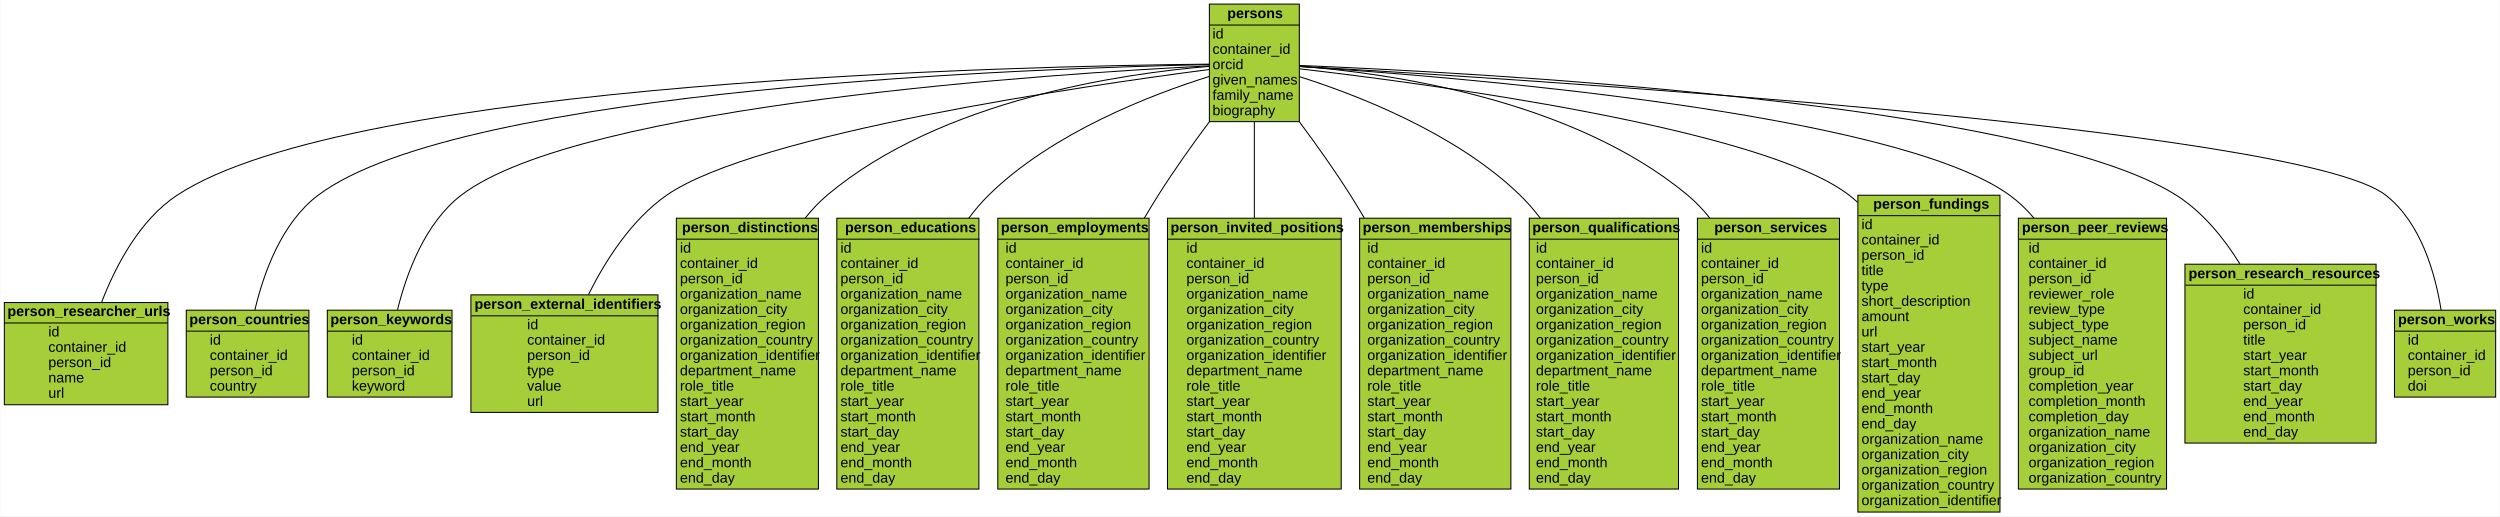
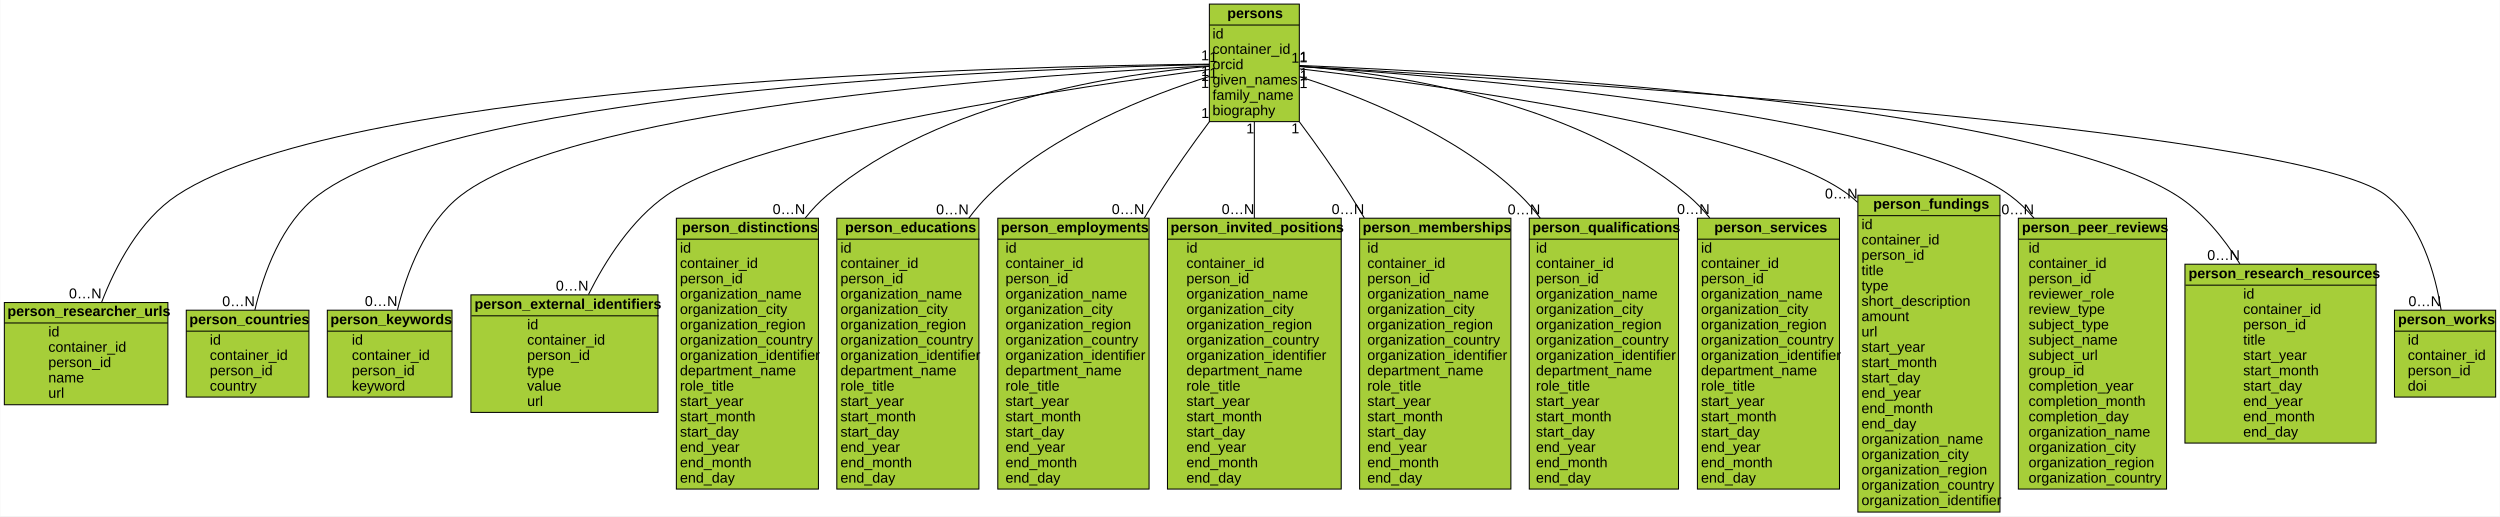
<svg xmlns="http://www.w3.org/2000/svg" width="2446pt" height="505pt" viewBox="0.00 0.00 2445.50 505.00">
  <g id="graph0" class="graph" transform="scale(1 1) rotate(0) translate(4 501)">
    <polygon fill="white" stroke="transparent" points="-4,4 -4,-501 2441.5,-501 2441.5,4 -4,4" />
    <g id="node1" class="node">
      <polygon fill="#a6ce39" stroke="transparent" points="1267,-497 1179,-497 1179,-382 1267,-382 1267,-497" />
      <text text-anchor="start" x="1196.5" y="-483.3" font-family="Arial" font-weight="bold" font-size="14.00">persons</text>
      <text text-anchor="start" x="1182" y="-463.3" font-family="Arial" font-size="14.00">id</text>
      <text text-anchor="start" x="1182" y="-448.3" font-family="Arial" font-size="14.00">container_id</text>
      <text text-anchor="start" x="1182" y="-433.3" font-family="Arial" font-size="14.00">orcid</text>
      <text text-anchor="start" x="1182" y="-418.3" font-family="Arial" font-size="14.00">given_names</text>
      <text text-anchor="start" x="1182" y="-403.3" font-family="Arial" font-size="14.00">family_name</text>
      <text text-anchor="start" x="1182" y="-388.3" font-family="Arial" font-size="14.00">biography</text>
      <polygon fill="black" stroke="black" points="1179,-476.5 1179,-476.5 1267,-476.5 1267,-476.5 1179,-476.5" />
      <polygon fill="none" stroke="black" points="1179,-382 1179,-497 1267,-497 1267,-382 1179,-382" />
    </g>
    <g id="node2" class="node">
      <polygon fill="#a6ce39" stroke="transparent" points="160,-205 0,-205 0,-105 160,-105 160,-205" />
      <text text-anchor="start" x="3" y="-191.8" font-family="Arial" font-weight="bold" font-size="14.00">person_researcher_urls</text>
      <text text-anchor="start" x="43" y="-171.8" font-family="Arial" font-size="14.00">id</text>
      <text text-anchor="start" x="43" y="-156.8" font-family="Arial" font-size="14.00">container_id</text>
      <text text-anchor="start" x="43" y="-141.8" font-family="Arial" font-size="14.00">person_id</text>
      <text text-anchor="start" x="43" y="-126.8" font-family="Arial" font-size="14.00">name</text>
      <text text-anchor="start" x="43" y="-111.8" font-family="Arial" font-size="14.00">url</text>
      <polygon fill="black" stroke="black" points="0,-185 0,-185 160,-185 160,-185 0,-185" />
      <polygon fill="none" stroke="black" points="0,-105 0,-205 160,-205 160,-105 0,-105" />
    </g>
    <g id="edge1" class="edge">
      <path fill="none" stroke="black" d="M1178.81,-438.25C1000.96,-436.48 338.93,-422.32 169,-310 132.16,-285.65 108.71,-240.45 95.18,-205.29" />
+       <text text-anchor="middle" x="79.18" y="-209.09" font-family="Arial" font-size="14.00">0…N</text>
+       <text text-anchor="middle" x="1174.81" y="-442.05" font-family="Arial" font-size="14.00">1</text>
    </g>
    <g id="node3" class="node">
      <polygon fill="#a6ce39" stroke="transparent" points="298,-197.5 178,-197.5 178,-112.5 298,-112.5 298,-197.5" />
      <text text-anchor="start" x="181" y="-183.8" font-family="Arial" font-weight="bold" font-size="14.00">person_countries</text>
      <text text-anchor="start" x="201" y="-163.8" font-family="Arial" font-size="14.00">id</text>
      <text text-anchor="start" x="201" y="-148.8" font-family="Arial" font-size="14.00">container_id</text>
      <text text-anchor="start" x="201" y="-133.8" font-family="Arial" font-size="14.00">person_id</text>
      <text text-anchor="start" x="201" y="-118.8" font-family="Arial" font-size="14.00">country</text>
      <polygon fill="black" stroke="black" points="178,-177 178,-177 298,-177 298,-177 178,-177" />
      <polygon fill="none" stroke="black" points="178,-112.5 178,-197.5 298,-197.5 298,-112.5 178,-112.5" />
    </g>
    <g id="edge2" class="edge">
      <path fill="none" stroke="black" d="M1178.82,-437.82C1015.38,-434.49 447.25,-415.4 307,-310 271.17,-283.07 253.52,-233.32 245.12,-197.65" />
+       <text text-anchor="middle" x="229.12" y="-201.45" font-family="Arial" font-size="14.00">0…N</text>
+       <text text-anchor="middle" x="1174.82" y="-426.62" font-family="Arial" font-size="14.00">1</text>
    </g>
    <g id="node4" class="node">
      <polygon fill="#a6ce39" stroke="transparent" points="438,-197.5 316,-197.5 316,-112.5 438,-112.5 438,-197.5" />
      <text text-anchor="start" x="319" y="-183.8" font-family="Arial" font-weight="bold" font-size="14.00">person_keywords</text>
      <text text-anchor="start" x="340" y="-163.8" font-family="Arial" font-size="14.00">id</text>
      <text text-anchor="start" x="340" y="-148.8" font-family="Arial" font-size="14.00">container_id</text>
      <text text-anchor="start" x="340" y="-133.8" font-family="Arial" font-size="14.00">person_id</text>
      <text text-anchor="start" x="340" y="-118.8" font-family="Arial" font-size="14.00">keyword</text>
      <polygon fill="black" stroke="black" points="316,-177 316,-177 438,-177 438,-177 316,-177" />
      <polygon fill="none" stroke="black" points="316,-112.5 316,-197.5 438,-197.5 438,-112.5 316,-112.5" />
    </g>
    <g id="edge3" class="edge">
      <path fill="none" stroke="black" d="M1178.88,-436.55C1032.2,-429.28 563.56,-399.38 447,-310 411.46,-282.75 393.42,-233.32 384.65,-197.8" />
+       <text text-anchor="middle" x="368.65" y="-201.6" font-family="Arial" font-size="14.00">0…N</text>
+       <text text-anchor="middle" x="1182.88" y="-440.35" font-family="Arial" font-size="14.00">1</text>
    </g>
    <g id="node5" class="node">
      <polygon fill="#a6ce39" stroke="transparent" points="639.5,-212.5 456.5,-212.5 456.5,-97.5 639.5,-97.5 639.5,-212.5" />
      <text text-anchor="start" x="460" y="-198.8" font-family="Arial" font-weight="bold" font-size="14.00">person_external_identifiers</text>
      <text text-anchor="start" x="511.5" y="-178.8" font-family="Arial" font-size="14.00">id</text>
      <text text-anchor="start" x="511.5" y="-163.8" font-family="Arial" font-size="14.00">container_id</text>
      <text text-anchor="start" x="511.5" y="-148.8" font-family="Arial" font-size="14.00">person_id</text>
      <text text-anchor="start" x="511.5" y="-133.8" font-family="Arial" font-size="14.00">type</text>
      <text text-anchor="start" x="511.5" y="-118.8" font-family="Arial" font-size="14.00">value</text>
      <text text-anchor="start" x="511.5" y="-103.8" font-family="Arial" font-size="14.00">url</text>
      <polygon fill="black" stroke="black" points="457,-192 457,-192 640,-192 640,-192 457,-192" />
      <polygon fill="none" stroke="black" points="456.5,-97.5 456.5,-212.5 639.5,-212.5 639.5,-97.5 456.5,-97.5" />
    </g>
    <g id="edge4" class="edge">
      <path fill="none" stroke="black" d="M1178.72,-432.99C1059.57,-417.48 735.25,-370.64 648,-310 613.58,-286.08 588.13,-246.1 571.53,-212.87" />
+       <text text-anchor="middle" x="555.53" y="-216.67" font-family="Arial" font-size="14.00">0…N</text>
+       <text text-anchor="middle" x="1174.72" y="-421.79" font-family="Arial" font-size="14.00">1</text>
    </g>
    <g id="node6" class="node">
      <polygon fill="#a6ce39" stroke="transparent" points="796.5,-287.5 657.5,-287.5 657.5,-22.5 796.5,-22.5 796.5,-287.5" />
      <text text-anchor="start" x="663" y="-273.8" font-family="Arial" font-weight="bold" font-size="14.00">person_distinctions</text>
      <text text-anchor="start" x="661" y="-253.8" font-family="Arial" font-size="14.00">id</text>
      <text text-anchor="start" x="661" y="-238.8" font-family="Arial" font-size="14.00">container_id</text>
      <text text-anchor="start" x="661" y="-223.8" font-family="Arial" font-size="14.00">person_id</text>
      <text text-anchor="start" x="661" y="-208.8" font-family="Arial" font-size="14.00">organization_name</text>
      <text text-anchor="start" x="661" y="-193.8" font-family="Arial" font-size="14.00">organization_city</text>
      <text text-anchor="start" x="661" y="-178.8" font-family="Arial" font-size="14.00">organization_region</text>
      <text text-anchor="start" x="661" y="-163.8" font-family="Arial" font-size="14.00">organization_country</text>
      <text text-anchor="start" x="661" y="-148.8" font-family="Arial" font-size="14.00">organization_identifier</text>
      <text text-anchor="start" x="661" y="-133.8" font-family="Arial" font-size="14.00">department_name</text>
      <text text-anchor="start" x="661" y="-118.8" font-family="Arial" font-size="14.00">role_title</text>
      <text text-anchor="start" x="661" y="-103.8" font-family="Arial" font-size="14.00">start_year</text>
      <text text-anchor="start" x="661" y="-88.8" font-family="Arial" font-size="14.00">start_month</text>
      <text text-anchor="start" x="661" y="-73.8" font-family="Arial" font-size="14.00">start_day</text>
      <text text-anchor="start" x="661" y="-58.8" font-family="Arial" font-size="14.00">end_year</text>
      <text text-anchor="start" x="661" y="-43.8" font-family="Arial" font-size="14.00">end_month</text>
      <text text-anchor="start" x="661" y="-28.8" font-family="Arial" font-size="14.00">end_day</text>
      <polygon fill="black" stroke="black" points="658,-267 658,-267 797,-267 797,-267 658,-267" />
      <polygon fill="none" stroke="black" points="657.5,-22.5 657.5,-287.5 796.5,-287.5 796.5,-22.5 657.5,-22.5" />
    </g>
    <g id="edge5" class="edge">
      <path fill="none" stroke="black" d="M1178.91,-436.06C1096.33,-429.31 916.63,-404.04 805,-310 797.21,-303.43 790.11,-295.9 783.66,-287.76" />
+       <text text-anchor="middle" x="767.66" y="-291.56" font-family="Arial" font-size="14.00">0…N</text>
+       <text text-anchor="middle" x="1182.91" y="-424.86" font-family="Arial" font-size="14.00">1</text>
    </g>
    <g id="node7" class="node">
      <polygon fill="#a6ce39" stroke="transparent" points="953.5,-287.5 814.5,-287.5 814.5,-22.5 953.5,-22.5 953.5,-287.5" />
      <text text-anchor="start" x="822.5" y="-273.8" font-family="Arial" font-weight="bold" font-size="14.00">person_educations</text>
      <text text-anchor="start" x="818" y="-253.8" font-family="Arial" font-size="14.00">id</text>
      <text text-anchor="start" x="818" y="-238.8" font-family="Arial" font-size="14.00">container_id</text>
      <text text-anchor="start" x="818" y="-223.8" font-family="Arial" font-size="14.00">person_id</text>
      <text text-anchor="start" x="818" y="-208.8" font-family="Arial" font-size="14.00">organization_name</text>
      <text text-anchor="start" x="818" y="-193.8" font-family="Arial" font-size="14.00">organization_city</text>
      <text text-anchor="start" x="818" y="-178.8" font-family="Arial" font-size="14.00">organization_region</text>
      <text text-anchor="start" x="818" y="-163.8" font-family="Arial" font-size="14.00">organization_country</text>
      <text text-anchor="start" x="818" y="-148.8" font-family="Arial" font-size="14.00">organization_identifier</text>
      <text text-anchor="start" x="818" y="-133.8" font-family="Arial" font-size="14.00">department_name</text>
      <text text-anchor="start" x="818" y="-118.8" font-family="Arial" font-size="14.00">role_title</text>
      <text text-anchor="start" x="818" y="-103.8" font-family="Arial" font-size="14.00">start_year</text>
      <text text-anchor="start" x="818" y="-88.8" font-family="Arial" font-size="14.00">start_month</text>
      <text text-anchor="start" x="818" y="-73.8" font-family="Arial" font-size="14.00">start_day</text>
      <text text-anchor="start" x="818" y="-58.8" font-family="Arial" font-size="14.00">end_year</text>
      <text text-anchor="start" x="818" y="-43.8" font-family="Arial" font-size="14.00">end_month</text>
      <text text-anchor="start" x="818" y="-28.8" font-family="Arial" font-size="14.00">end_day</text>
      <polygon fill="black" stroke="black" points="815,-267 815,-267 954,-267 954,-267 815,-267" />
      <polygon fill="none" stroke="black" points="814.5,-22.5 814.5,-287.5 953.5,-287.5 953.5,-22.5 814.5,-22.5" />
    </g>
    <g id="edge6" class="edge">
      <path fill="none" stroke="black" d="M1178.79,-426.17C1122.53,-408.54 1025.23,-371.31 963,-310 956.04,-303.15 949.58,-295.55 943.6,-287.51" />
+       <text text-anchor="middle" x="927.6" y="-291.31" font-family="Arial" font-size="14.00">0…N</text>
+       <text text-anchor="middle" x="1174.79" y="-414.97" font-family="Arial" font-size="14.00">1</text>
    </g>
    <g id="node8" class="node">
      <polygon fill="#a6ce39" stroke="transparent" points="1120,-287.5 972,-287.5 972,-22.5 1120,-22.5 1120,-287.5" />
      <text text-anchor="start" x="975" y="-273.8" font-family="Arial" font-weight="bold" font-size="14.00">person_employments</text>
      <text text-anchor="start" x="979.5" y="-253.8" font-family="Arial" font-size="14.00">id</text>
      <text text-anchor="start" x="979.5" y="-238.8" font-family="Arial" font-size="14.00">container_id</text>
      <text text-anchor="start" x="979.5" y="-223.8" font-family="Arial" font-size="14.00">person_id</text>
      <text text-anchor="start" x="979.5" y="-208.8" font-family="Arial" font-size="14.00">organization_name</text>
      <text text-anchor="start" x="979.5" y="-193.8" font-family="Arial" font-size="14.00">organization_city</text>
      <text text-anchor="start" x="979.5" y="-178.8" font-family="Arial" font-size="14.00">organization_region</text>
      <text text-anchor="start" x="979.5" y="-163.8" font-family="Arial" font-size="14.00">organization_country</text>
      <text text-anchor="start" x="979.5" y="-148.8" font-family="Arial" font-size="14.00">organization_identifier</text>
      <text text-anchor="start" x="979.5" y="-133.8" font-family="Arial" font-size="14.00">department_name</text>
      <text text-anchor="start" x="979.5" y="-118.8" font-family="Arial" font-size="14.00">role_title</text>
      <text text-anchor="start" x="979.5" y="-103.8" font-family="Arial" font-size="14.00">start_year</text>
      <text text-anchor="start" x="979.5" y="-88.8" font-family="Arial" font-size="14.00">start_month</text>
      <text text-anchor="start" x="979.5" y="-73.8" font-family="Arial" font-size="14.00">start_day</text>
      <text text-anchor="start" x="979.5" y="-58.8" font-family="Arial" font-size="14.00">end_year</text>
      <text text-anchor="start" x="979.5" y="-43.8" font-family="Arial" font-size="14.00">end_month</text>
      <text text-anchor="start" x="979.5" y="-28.8" font-family="Arial" font-size="14.00">end_day</text>
      <polygon fill="black" stroke="black" points="972,-267 972,-267 1120,-267 1120,-267 972,-267" />
      <polygon fill="none" stroke="black" points="972,-22.5 972,-287.5 1120,-287.5 1120,-22.5 972,-22.5" />
    </g>
    <g id="edge7" class="edge">
      <path fill="none" stroke="black" d="M1178.92,-381.78C1162.55,-359.83 1144.27,-334.19 1129,-310 1124.46,-302.81 1119.92,-295.35 1115.44,-287.76" />
+       <text text-anchor="middle" x="1099.44" y="-291.56" font-family="Arial" font-size="14.00">0…N</text>
+       <text text-anchor="middle" x="1174.92" y="-385.58" font-family="Arial" font-size="14.00">1</text>
    </g>
    <g id="node9" class="node">
      <polygon fill="#a6ce39" stroke="transparent" points="1308,-287.5 1138,-287.5 1138,-22.5 1308,-22.5 1308,-287.5" />
      <text text-anchor="start" x="1141" y="-273.8" font-family="Arial" font-weight="bold" font-size="14.00">person_invited_positions</text>
      <text text-anchor="start" x="1156.5" y="-253.8" font-family="Arial" font-size="14.00">id</text>
      <text text-anchor="start" x="1156.5" y="-238.8" font-family="Arial" font-size="14.00">container_id</text>
      <text text-anchor="start" x="1156.5" y="-223.8" font-family="Arial" font-size="14.00">person_id</text>
      <text text-anchor="start" x="1156.5" y="-208.8" font-family="Arial" font-size="14.00">organization_name</text>
      <text text-anchor="start" x="1156.5" y="-193.8" font-family="Arial" font-size="14.00">organization_city</text>
      <text text-anchor="start" x="1156.5" y="-178.8" font-family="Arial" font-size="14.00">organization_region</text>
      <text text-anchor="start" x="1156.5" y="-163.8" font-family="Arial" font-size="14.00">organization_country</text>
      <text text-anchor="start" x="1156.5" y="-148.8" font-family="Arial" font-size="14.00">organization_identifier</text>
      <text text-anchor="start" x="1156.5" y="-133.8" font-family="Arial" font-size="14.00">department_name</text>
      <text text-anchor="start" x="1156.5" y="-118.8" font-family="Arial" font-size="14.00">role_title</text>
      <text text-anchor="start" x="1156.5" y="-103.8" font-family="Arial" font-size="14.00">start_year</text>
      <text text-anchor="start" x="1156.5" y="-88.8" font-family="Arial" font-size="14.00">start_month</text>
      <text text-anchor="start" x="1156.5" y="-73.8" font-family="Arial" font-size="14.00">start_day</text>
      <text text-anchor="start" x="1156.5" y="-58.8" font-family="Arial" font-size="14.00">end_year</text>
      <text text-anchor="start" x="1156.5" y="-43.8" font-family="Arial" font-size="14.00">end_month</text>
      <text text-anchor="start" x="1156.5" y="-28.8" font-family="Arial" font-size="14.00">end_day</text>
      <polygon fill="black" stroke="black" points="1138,-267 1138,-267 1308,-267 1308,-267 1138,-267" />
      <polygon fill="none" stroke="black" points="1138,-22.5 1138,-287.5 1308,-287.5 1308,-22.5 1138,-22.5" />
    </g>
    <g id="edge8" class="edge">
      <path fill="none" stroke="black" d="M1223,-381.67C1223,-354.52 1223,-320.8 1223,-287.77" />
+       <text text-anchor="middle" x="1207" y="-291.57" font-family="Arial" font-size="14.00">0…N</text>
+       <text text-anchor="middle" x="1219" y="-370.47" font-family="Arial" font-size="14.00">1</text>
    </g>
    <g id="node10" class="node">
      <polygon fill="#a6ce39" stroke="transparent" points="1474,-287.5 1326,-287.5 1326,-22.5 1474,-22.5 1474,-287.5" />
      <text text-anchor="start" x="1329" y="-273.8" font-family="Arial" font-weight="bold" font-size="14.00">person_memberships</text>
      <text text-anchor="start" x="1333.5" y="-253.8" font-family="Arial" font-size="14.00">id</text>
      <text text-anchor="start" x="1333.5" y="-238.8" font-family="Arial" font-size="14.00">container_id</text>
      <text text-anchor="start" x="1333.5" y="-223.8" font-family="Arial" font-size="14.00">person_id</text>
      <text text-anchor="start" x="1333.5" y="-208.8" font-family="Arial" font-size="14.00">organization_name</text>
      <text text-anchor="start" x="1333.5" y="-193.8" font-family="Arial" font-size="14.00">organization_city</text>
      <text text-anchor="start" x="1333.5" y="-178.8" font-family="Arial" font-size="14.00">organization_region</text>
      <text text-anchor="start" x="1333.5" y="-163.8" font-family="Arial" font-size="14.00">organization_country</text>
      <text text-anchor="start" x="1333.5" y="-148.8" font-family="Arial" font-size="14.00">organization_identifier</text>
      <text text-anchor="start" x="1333.5" y="-133.8" font-family="Arial" font-size="14.00">department_name</text>
      <text text-anchor="start" x="1333.5" y="-118.8" font-family="Arial" font-size="14.00">role_title</text>
      <text text-anchor="start" x="1333.5" y="-103.8" font-family="Arial" font-size="14.00">start_year</text>
      <text text-anchor="start" x="1333.5" y="-88.8" font-family="Arial" font-size="14.00">start_month</text>
      <text text-anchor="start" x="1333.5" y="-73.8" font-family="Arial" font-size="14.00">start_day</text>
      <text text-anchor="start" x="1333.5" y="-58.8" font-family="Arial" font-size="14.00">end_year</text>
      <text text-anchor="start" x="1333.5" y="-43.8" font-family="Arial" font-size="14.00">end_month</text>
      <text text-anchor="start" x="1333.5" y="-28.8" font-family="Arial" font-size="14.00">end_day</text>
      <polygon fill="black" stroke="black" points="1326,-267 1326,-267 1474,-267 1474,-267 1326,-267" />
      <polygon fill="none" stroke="black" points="1326,-22.5 1326,-287.5 1474,-287.5 1474,-22.5 1326,-22.5" />
    </g>
    <g id="edge9" class="edge">
      <path fill="none" stroke="black" d="M1267.08,-381.78C1283.45,-359.83 1301.73,-334.19 1317,-310 1321.54,-302.81 1326.08,-295.35 1330.56,-287.76" />
+       <text text-anchor="middle" x="1314.56" y="-291.56" font-family="Arial" font-size="14.00">0…N</text>
+       <text text-anchor="middle" x="1263.08" y="-370.58" font-family="Arial" font-size="14.00">1</text>
    </g>
    <g id="node11" class="node">
      <polygon fill="#a6ce39" stroke="transparent" points="1638,-287.5 1492,-287.5 1492,-22.5 1638,-22.5 1638,-287.5" />
      <text text-anchor="start" x="1495" y="-273.8" font-family="Arial" font-weight="bold" font-size="14.00">person_qualifications</text>
      <text text-anchor="start" x="1498.5" y="-253.8" font-family="Arial" font-size="14.00">id</text>
      <text text-anchor="start" x="1498.5" y="-238.8" font-family="Arial" font-size="14.00">container_id</text>
      <text text-anchor="start" x="1498.5" y="-223.8" font-family="Arial" font-size="14.00">person_id</text>
      <text text-anchor="start" x="1498.5" y="-208.8" font-family="Arial" font-size="14.00">organization_name</text>
      <text text-anchor="start" x="1498.5" y="-193.8" font-family="Arial" font-size="14.00">organization_city</text>
      <text text-anchor="start" x="1498.5" y="-178.8" font-family="Arial" font-size="14.00">organization_region</text>
      <text text-anchor="start" x="1498.5" y="-163.8" font-family="Arial" font-size="14.00">organization_country</text>
      <text text-anchor="start" x="1498.5" y="-148.8" font-family="Arial" font-size="14.00">organization_identifier</text>
      <text text-anchor="start" x="1498.5" y="-133.8" font-family="Arial" font-size="14.00">department_name</text>
      <text text-anchor="start" x="1498.5" y="-118.8" font-family="Arial" font-size="14.00">role_title</text>
      <text text-anchor="start" x="1498.5" y="-103.8" font-family="Arial" font-size="14.00">start_year</text>
      <text text-anchor="start" x="1498.5" y="-88.8" font-family="Arial" font-size="14.00">start_month</text>
      <text text-anchor="start" x="1498.5" y="-73.8" font-family="Arial" font-size="14.00">start_day</text>
      <text text-anchor="start" x="1498.5" y="-58.8" font-family="Arial" font-size="14.00">end_year</text>
      <text text-anchor="start" x="1498.5" y="-43.8" font-family="Arial" font-size="14.00">end_month</text>
      <text text-anchor="start" x="1498.5" y="-28.8" font-family="Arial" font-size="14.00">end_day</text>
      <polygon fill="black" stroke="black" points="1492,-267 1492,-267 1638,-267 1638,-267 1492,-267" />
      <polygon fill="none" stroke="black" points="1492,-22.5 1492,-287.5 1638,-287.5 1638,-22.5 1492,-22.5" />
    </g>
    <g id="edge10" class="edge">
      <path fill="none" stroke="black" d="M1267.07,-426.02C1323.16,-408.23 1420.3,-370.83 1483,-310 1490.07,-303.15 1496.66,-295.55 1502.79,-287.51" />
+       <text text-anchor="middle" x="1486.79" y="-291.31" font-family="Arial" font-size="14.00">0…N</text>
+       <text text-anchor="middle" x="1271.07" y="-414.82" font-family="Arial" font-size="14.00">1</text>
    </g>
    <g id="node12" class="node">
      <polygon fill="#a6ce39" stroke="transparent" points="1795.5,-287.5 1656.5,-287.5 1656.5,-22.5 1795.5,-22.5 1795.5,-287.5" />
      <text text-anchor="start" x="1673" y="-273.8" font-family="Arial" font-weight="bold" font-size="14.00">person_services</text>
      <text text-anchor="start" x="1660" y="-253.8" font-family="Arial" font-size="14.00">id</text>
      <text text-anchor="start" x="1660" y="-238.8" font-family="Arial" font-size="14.00">container_id</text>
      <text text-anchor="start" x="1660" y="-223.8" font-family="Arial" font-size="14.00">person_id</text>
      <text text-anchor="start" x="1660" y="-208.8" font-family="Arial" font-size="14.00">organization_name</text>
      <text text-anchor="start" x="1660" y="-193.8" font-family="Arial" font-size="14.00">organization_city</text>
      <text text-anchor="start" x="1660" y="-178.8" font-family="Arial" font-size="14.00">organization_region</text>
      <text text-anchor="start" x="1660" y="-163.8" font-family="Arial" font-size="14.00">organization_country</text>
      <text text-anchor="start" x="1660" y="-148.8" font-family="Arial" font-size="14.00">organization_identifier</text>
      <text text-anchor="start" x="1660" y="-133.8" font-family="Arial" font-size="14.00">department_name</text>
      <text text-anchor="start" x="1660" y="-118.8" font-family="Arial" font-size="14.00">role_title</text>
      <text text-anchor="start" x="1660" y="-103.8" font-family="Arial" font-size="14.00">start_year</text>
      <text text-anchor="start" x="1660" y="-88.8" font-family="Arial" font-size="14.00">start_month</text>
      <text text-anchor="start" x="1660" y="-73.8" font-family="Arial" font-size="14.00">start_day</text>
      <text text-anchor="start" x="1660" y="-58.8" font-family="Arial" font-size="14.00">end_year</text>
      <text text-anchor="start" x="1660" y="-43.8" font-family="Arial" font-size="14.00">end_month</text>
      <text text-anchor="start" x="1660" y="-28.8" font-family="Arial" font-size="14.00">end_day</text>
      <polygon fill="black" stroke="black" points="1657,-267 1657,-267 1796,-267 1796,-267 1657,-267" />
      <polygon fill="none" stroke="black" points="1656.5,-22.5 1656.5,-287.5 1795.5,-287.5 1795.5,-22.5 1656.5,-22.5" />
    </g>
    <g id="edge11" class="edge">
      <path fill="none" stroke="black" d="M1267.01,-436.24C1350.39,-429.79 1533.18,-405 1647,-310 1654.84,-303.45 1662,-295.93 1668.51,-287.8" />
+       <text text-anchor="middle" x="1652.51" y="-291.6" font-family="Arial" font-size="14.00">0…N</text>
+       <text text-anchor="middle" x="1271.01" y="-440.04" font-family="Arial" font-size="14.00">1</text>
    </g>
    <g id="node13" class="node">
      <polygon fill="#a6ce39" stroke="transparent" points="1952.5,-310 1813.5,-310 1813.5,0 1952.5,0 1952.5,-310" />
      <text text-anchor="start" x="1828.5" y="-296.8" font-family="Arial" font-weight="bold" font-size="14.00">person_fundings</text>
      <text text-anchor="start" x="1817" y="-276.8" font-family="Arial" font-size="14.00">id</text>
      <text text-anchor="start" x="1817" y="-261.8" font-family="Arial" font-size="14.00">container_id</text>
      <text text-anchor="start" x="1817" y="-246.8" font-family="Arial" font-size="14.00">person_id</text>
      <text text-anchor="start" x="1817" y="-231.8" font-family="Arial" font-size="14.00">title</text>
      <text text-anchor="start" x="1817" y="-216.8" font-family="Arial" font-size="14.00">type</text>
      <text text-anchor="start" x="1817" y="-201.8" font-family="Arial" font-size="14.00">short_description</text>
      <text text-anchor="start" x="1817" y="-186.8" font-family="Arial" font-size="14.00">amount</text>
      <text text-anchor="start" x="1817" y="-171.8" font-family="Arial" font-size="14.00">url</text>
      <text text-anchor="start" x="1817" y="-156.8" font-family="Arial" font-size="14.00">start_year</text>
      <text text-anchor="start" x="1817" y="-141.8" font-family="Arial" font-size="14.00">start_month</text>
      <text text-anchor="start" x="1817" y="-126.8" font-family="Arial" font-size="14.00">start_day</text>
      <text text-anchor="start" x="1817" y="-111.8" font-family="Arial" font-size="14.00">end_year</text>
      <text text-anchor="start" x="1817" y="-96.8" font-family="Arial" font-size="14.00">end_month</text>
      <text text-anchor="start" x="1817" y="-81.8" font-family="Arial" font-size="14.00">end_day</text>
      <text text-anchor="start" x="1817" y="-66.8" font-family="Arial" font-size="14.00">organization_name</text>
      <text text-anchor="start" x="1817" y="-51.8" font-family="Arial" font-size="14.00">organization_city</text>
      <text text-anchor="start" x="1817" y="-36.8" font-family="Arial" font-size="14.00">organization_region</text>
      <text text-anchor="start" x="1817" y="-21.8" font-family="Arial" font-size="14.00">organization_country</text>
      <text text-anchor="start" x="1817" y="-6.8" font-family="Arial" font-size="14.00">organization_identifier</text>
      <polygon fill="black" stroke="black" points="1814,-290 1814,-290 1953,-290 1953,-290 1814,-290" />
      <polygon fill="none" stroke="black" points="1813.5,0 1813.5,-310 1952.5,-310 1952.5,0 1813.5,0" />
    </g>
    <g id="edge12" class="edge">
      <path fill="none" stroke="black" d="M1267.31,-433.65C1388.1,-419.67 1719.86,-376.03 1805,-310 1807.84,-307.8 1810.59,-305.46 1813.24,-303.01" />
+       <text text-anchor="middle" x="1797.24" y="-306.81" font-family="Arial" font-size="14.00">0…N</text>
+       <text text-anchor="middle" x="1271.31" y="-422.45" font-family="Arial" font-size="14.00">1</text>
    </g>
    <g id="node14" class="node">
      <polygon fill="#a6ce39" stroke="transparent" points="2115.5,-287.5 1970.5,-287.5 1970.5,-22.5 2115.5,-22.5 2115.5,-287.5" />
      <text text-anchor="start" x="1974" y="-273.8" font-family="Arial" font-weight="bold" font-size="14.00">person_peer_reviews</text>
      <text text-anchor="start" x="1980.5" y="-253.8" font-family="Arial" font-size="14.00">id</text>
      <text text-anchor="start" x="1980.5" y="-238.8" font-family="Arial" font-size="14.00">container_id</text>
      <text text-anchor="start" x="1980.5" y="-223.8" font-family="Arial" font-size="14.00">person_id</text>
      <text text-anchor="start" x="1980.5" y="-208.8" font-family="Arial" font-size="14.00">reviewer_role</text>
      <text text-anchor="start" x="1980.5" y="-193.8" font-family="Arial" font-size="14.00">review_type</text>
      <text text-anchor="start" x="1980.5" y="-178.8" font-family="Arial" font-size="14.00">subject_type</text>
      <text text-anchor="start" x="1980.5" y="-163.8" font-family="Arial" font-size="14.00">subject_name</text>
      <text text-anchor="start" x="1980.5" y="-148.8" font-family="Arial" font-size="14.00">subject_url</text>
      <text text-anchor="start" x="1980.5" y="-133.8" font-family="Arial" font-size="14.00">group_id</text>
      <text text-anchor="start" x="1980.5" y="-118.8" font-family="Arial" font-size="14.00">completion_year</text>
      <text text-anchor="start" x="1980.5" y="-103.8" font-family="Arial" font-size="14.00">completion_month</text>
      <text text-anchor="start" x="1980.5" y="-88.8" font-family="Arial" font-size="14.00">completion_day</text>
      <text text-anchor="start" x="1980.5" y="-73.8" font-family="Arial" font-size="14.00">organization_name</text>
      <text text-anchor="start" x="1980.5" y="-58.8" font-family="Arial" font-size="14.00">organization_city</text>
      <text text-anchor="start" x="1980.5" y="-43.8" font-family="Arial" font-size="14.00">organization_region</text>
      <text text-anchor="start" x="1980.5" y="-28.8" font-family="Arial" font-size="14.00">organization_country</text>
      <polygon fill="black" stroke="black" points="1971,-267 1971,-267 2116,-267 2116,-267 1971,-267" />
      <polygon fill="none" stroke="black" points="1970.5,-22.5 1970.5,-287.5 2115.5,-287.5 2115.5,-22.5 1970.5,-22.5" />
    </g>
    <g id="edge13" class="edge">
      <path fill="none" stroke="black" d="M1267.05,-435.88C1408.63,-426.71 1849.36,-392.02 1962,-310 1970.79,-303.6 1978.71,-295.95 1985.83,-287.54" />
+       <text text-anchor="middle" x="1969.83" y="-291.34" font-family="Arial" font-size="14.00">0…N</text>
+       <text text-anchor="middle" x="1263.05" y="-439.68" font-family="Arial" font-size="14.00">1</text>
    </g>
    <g id="node15" class="node">
      <polygon fill="#a6ce39" stroke="transparent" points="2320.5,-242.5 2133.5,-242.5 2133.5,-67.5 2320.5,-67.5 2320.5,-242.5" />
      <text text-anchor="start" x="2137" y="-228.8" font-family="Arial" font-weight="bold" font-size="14.00">person_research_resources</text>
      <text text-anchor="start" x="2190.5" y="-208.8" font-family="Arial" font-size="14.00">id</text>
      <text text-anchor="start" x="2190.5" y="-193.8" font-family="Arial" font-size="14.00">container_id</text>
      <text text-anchor="start" x="2190.5" y="-178.8" font-family="Arial" font-size="14.00">person_id</text>
      <text text-anchor="start" x="2190.5" y="-163.8" font-family="Arial" font-size="14.00">title</text>
      <text text-anchor="start" x="2190.5" y="-148.8" font-family="Arial" font-size="14.00">start_year</text>
      <text text-anchor="start" x="2190.5" y="-133.8" font-family="Arial" font-size="14.00">start_month</text>
      <text text-anchor="start" x="2190.5" y="-118.8" font-family="Arial" font-size="14.00">start_day</text>
      <text text-anchor="start" x="2190.5" y="-103.8" font-family="Arial" font-size="14.00">end_year</text>
      <text text-anchor="start" x="2190.5" y="-88.8" font-family="Arial" font-size="14.00">end_month</text>
      <text text-anchor="start" x="2190.5" y="-73.8" font-family="Arial" font-size="14.00">end_day</text>
      <polygon fill="black" stroke="black" points="2134,-222 2134,-222 2321,-222 2321,-222 2134,-222" />
      <polygon fill="none" stroke="black" points="2133.5,-67.5 2133.5,-242.5 2320.5,-242.5 2320.5,-67.5 2133.5,-67.5" />
    </g>
    <g id="edge14" class="edge">
      <path fill="none" stroke="black" d="M1267.09,-436.94C1427.64,-430.53 1979.26,-402.12 2125,-310 2150.75,-293.72 2171.44,-268.32 2187.27,-242.8" />
+       <text text-anchor="middle" x="2171.27" y="-246.6" font-family="Arial" font-size="14.00">0…N</text>
+       <text text-anchor="middle" x="1271.09" y="-440.74" font-family="Arial" font-size="14.00">1</text>
    </g>
    <g id="node16" class="node">
      <polygon fill="#a6ce39" stroke="transparent" points="2437.5,-197.5 2338.5,-197.5 2338.5,-112.5 2437.5,-112.5 2437.5,-197.5" />
      <text text-anchor="start" x="2342" y="-183.8" font-family="Arial" font-weight="bold" font-size="14.00">person_works</text>
      <text text-anchor="start" x="2351.5" y="-163.8" font-family="Arial" font-size="14.00">id</text>
      <text text-anchor="start" x="2351.5" y="-148.8" font-family="Arial" font-size="14.00">container_id</text>
      <text text-anchor="start" x="2351.5" y="-133.8" font-family="Arial" font-size="14.00">person_id</text>
      <text text-anchor="start" x="2351.5" y="-118.8" font-family="Arial" font-size="14.00">doi</text>
      <polygon fill="black" stroke="black" points="2339,-177 2339,-177 2438,-177 2438,-177 2339,-177" />
      <polygon fill="none" stroke="black" points="2338.5,-112.5 2338.5,-197.5 2437.5,-197.5 2437.5,-112.5 2338.5,-112.5" />
    </g>
    <g id="edge15" class="edge">
      <path fill="none" stroke="black" d="M1267.22,-436.07C1462.85,-424.95 2244.71,-376.62 2330,-310 2364.45,-283.09 2378.44,-233.34 2384.12,-197.66" />
+       <text text-anchor="middle" x="2368.12" y="-201.46" font-family="Arial" font-size="14.00">0…N</text>
+       <text text-anchor="middle" x="1271.22" y="-424.87" font-family="Arial" font-size="14.00">1</text>
    </g>
  </g>
</svg>
